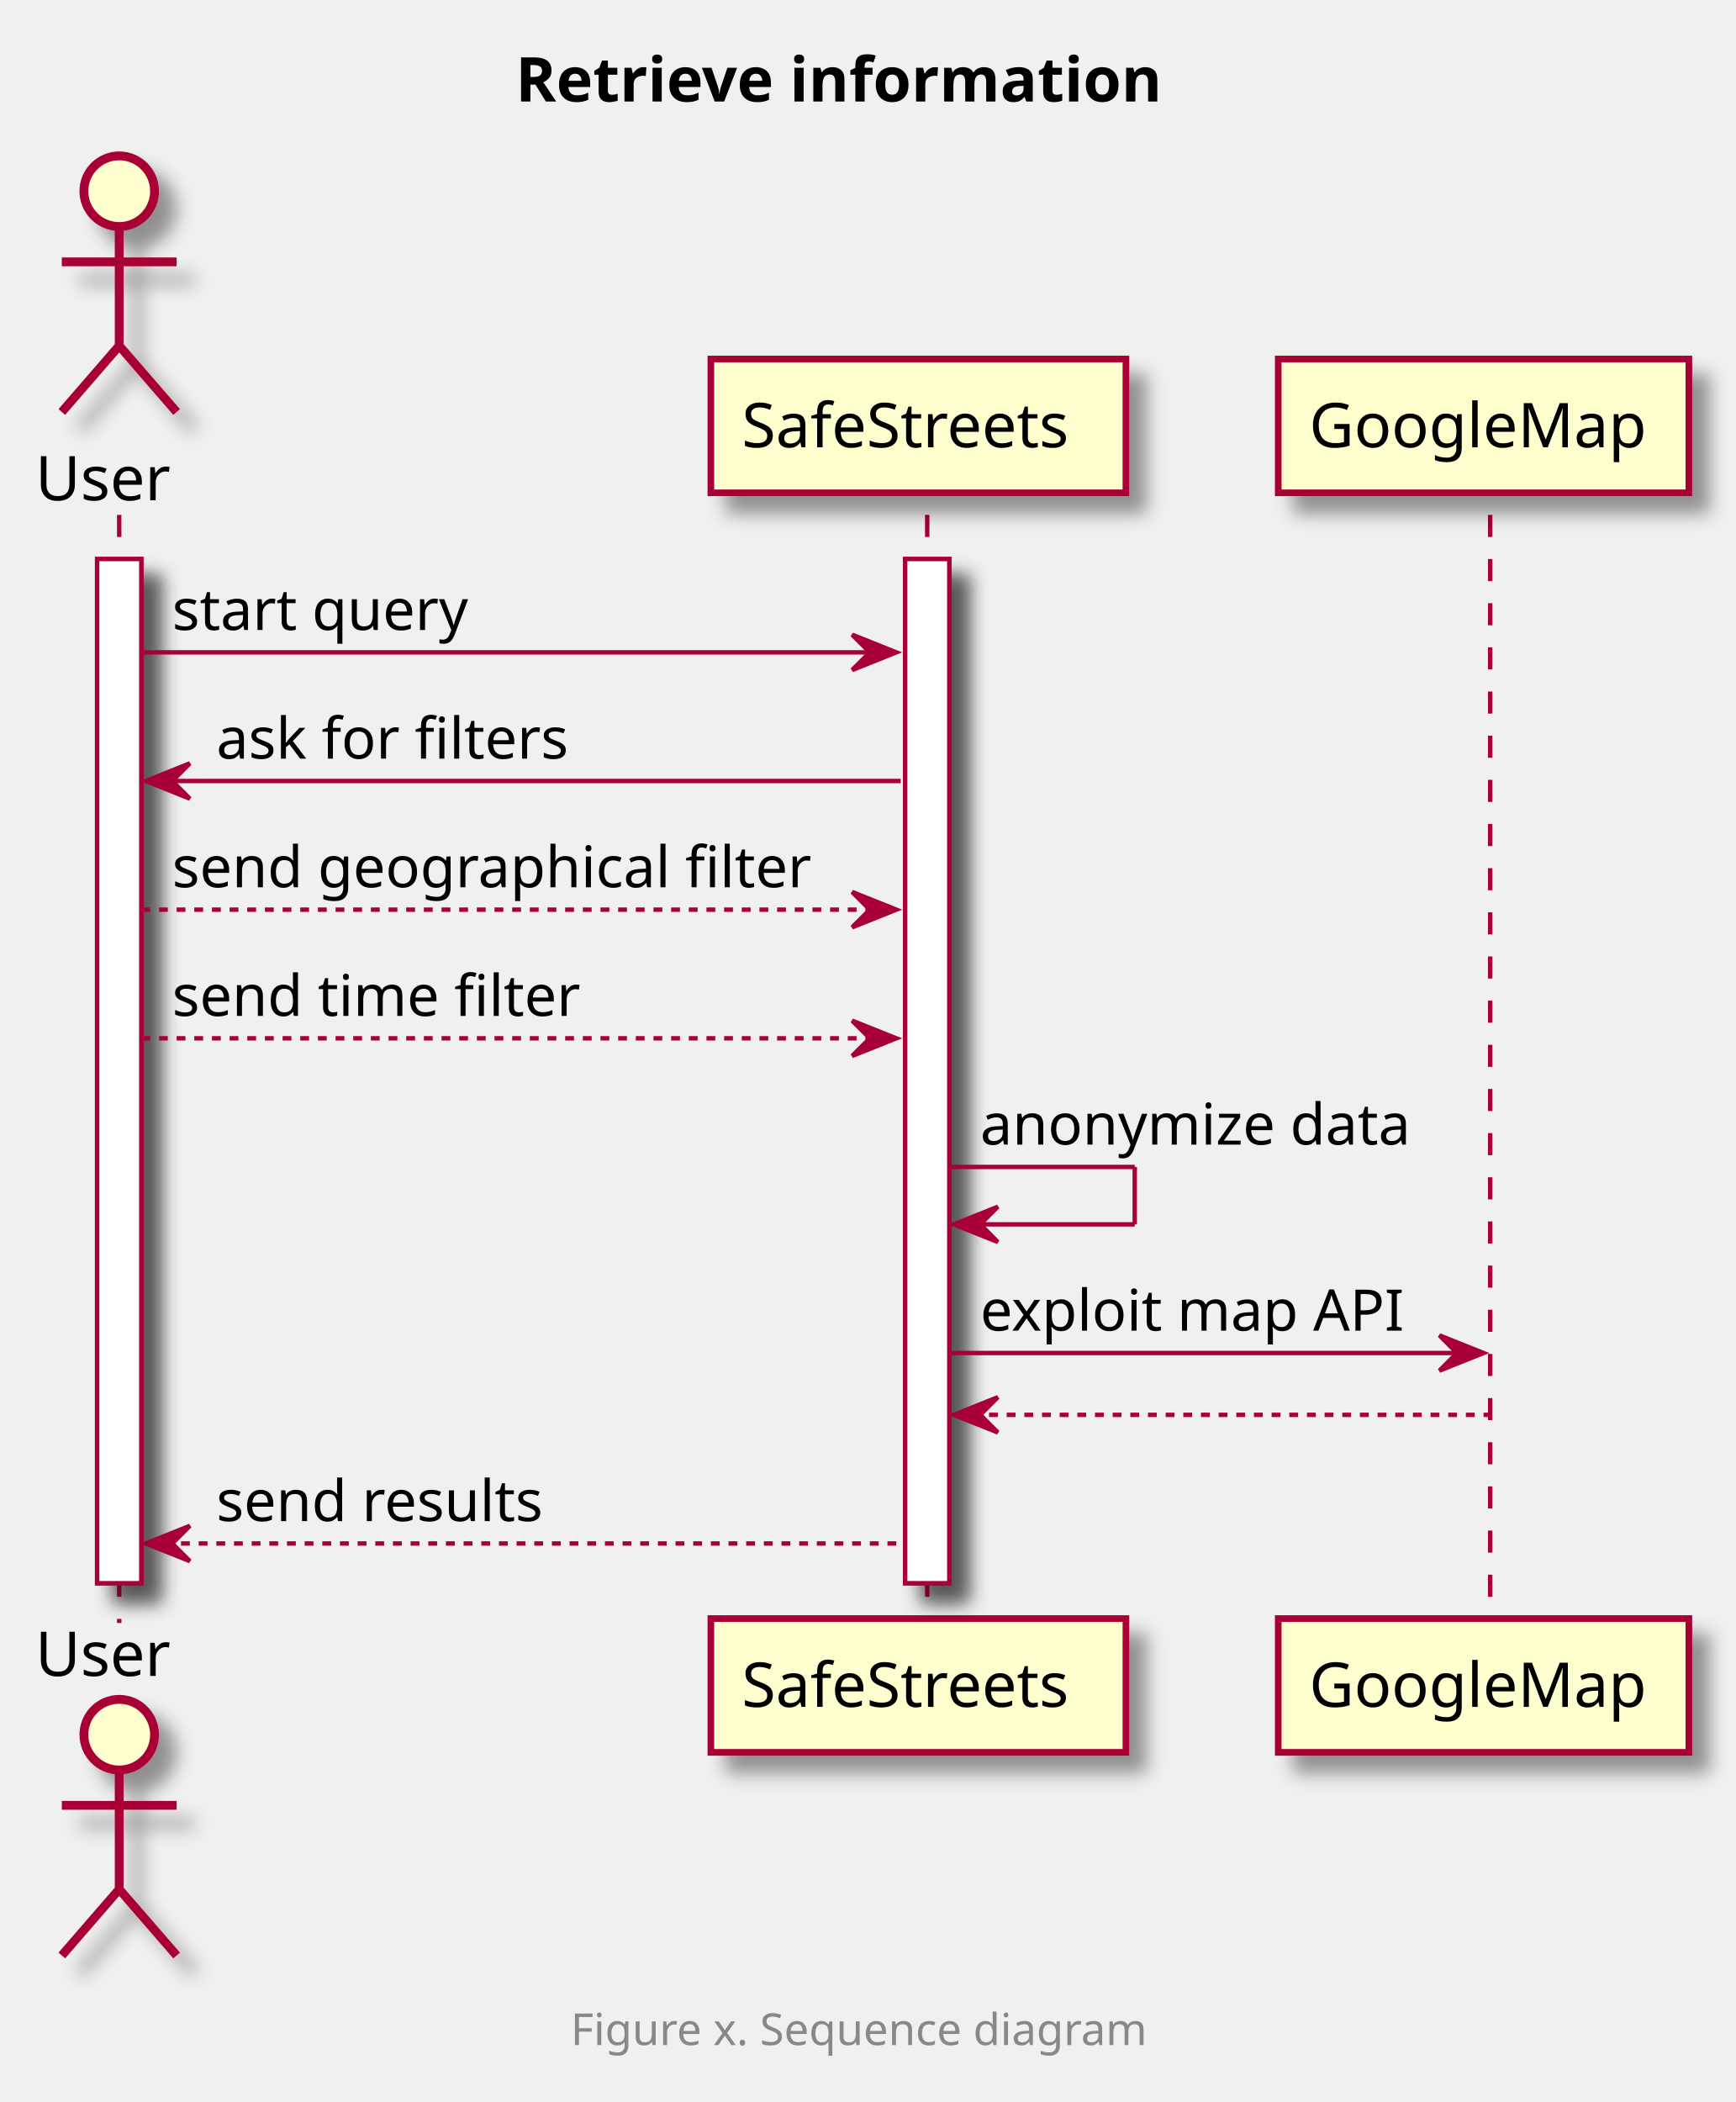
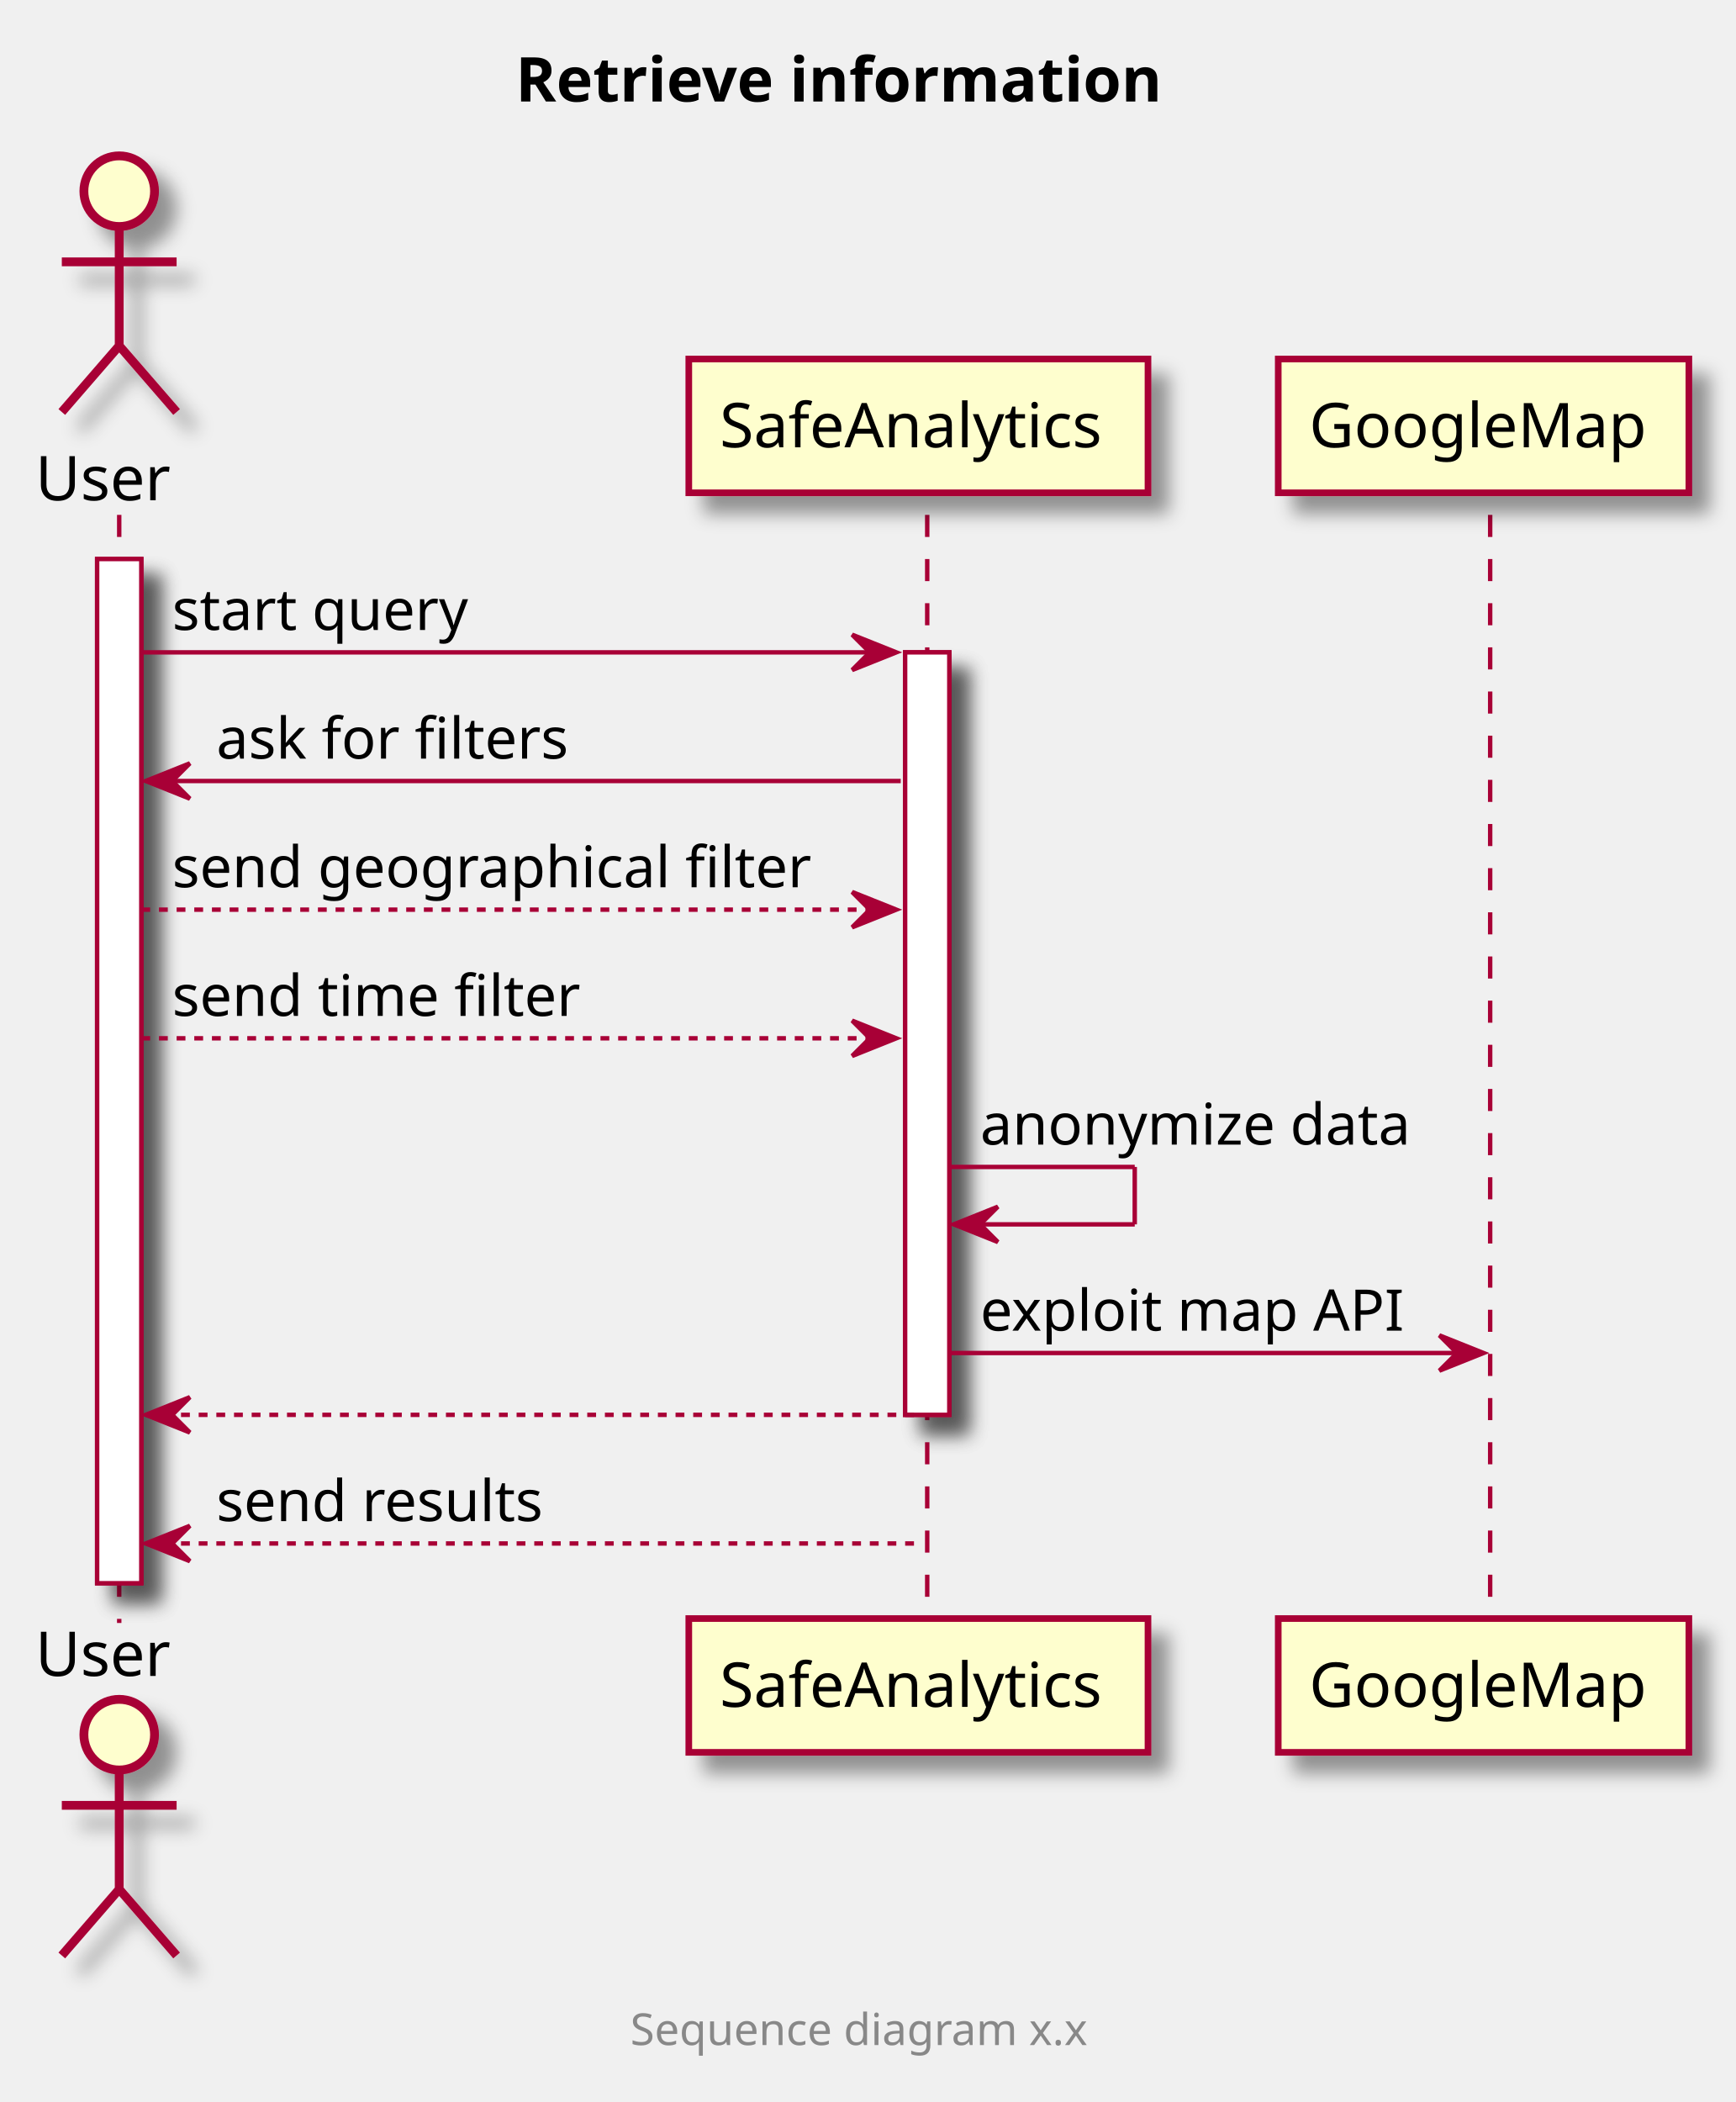
<svg xmlns="http://www.w3.org/2000/svg" contentScriptType="application/ecmascript" contentStyleType="text/css" height="476px" preserveAspectRatio="none" style="width:393px;height:476px;" version="1.1" viewBox="0 0 393 476" width="393px" zoomAndPan="magnify">
  <defs>
-     <filter height="300%" id="f1v1pxqf6dp1q8" width="300%" x="-1" y="-1">
+     <filter height="300%" id="ffikznxofji3c" width="300%" x="-1" y="-1">
      <feGaussianBlur result="blurOut" stdDeviation="2.0" />
      <feColorMatrix in="blurOut" result="blurOut2" type="matrix" values="0 0 0 0 0 0 0 0 0 0 0 0 0 0 0 0 0 0 .4 0" />
      <feOffset dx="4.0" dy="4.0" in="blurOut2" result="blurOut3" />
      <feBlend in="SourceGraphic" in2="blurOut3" mode="normal" />
    </filter>
  </defs>
  <g>
    <text fill="#000000" font-family="sans-serif" font-size="14" font-weight="bold" lengthAdjust="spacingAndGlyphs" textLength="161" x="116.75" y="22.995">Retrieve information</text>
-     <rect fill="#FFFFFF" filter="url(#f1v1pxqf6dp1q8)" height="231.93" style="stroke: #A80036; stroke-width: 1.0;" width="10" x="22" y="126.594" />
-     <rect fill="#FFFFFF" filter="url(#f1v1pxqf6dp1q8)" height="231.93" style="stroke: #A80036; stroke-width: 1.0;" width="10" x="205" y="126.594" />
+     <rect fill="#FFFFFF" filter="url(#ffikznxofji3c)" height="231.93" style="stroke: #A80036; stroke-width: 1.0;" width="10" x="22" y="126.594" />
+     <rect fill="#FFFFFF" filter="url(#ffikznxofji3c)" height="172.664" style="stroke: #A80036; stroke-width: 1.0;" width="10" x="205" y="147.727" />
    <line style="stroke: #A80036; stroke-width: 1.0; stroke-dasharray: 5.0,5.0;" x1="27" x2="27" y1="116.594" y2="367.523" />
    <line style="stroke: #A80036; stroke-width: 1.0; stroke-dasharray: 5.0,5.0;" x1="210" x2="210" y1="116.594" y2="367.523" />
    <line style="stroke: #A80036; stroke-width: 1.0; stroke-dasharray: 5.0,5.0;" x1="337.5" x2="337.5" y1="116.594" y2="367.523" />
    <text fill="#000000" font-family="sans-serif" font-size="14" lengthAdjust="spacingAndGlyphs" textLength="32" x="8" y="113.292">User</text>
-     <ellipse cx="27" cy="43.297" fill="#FEFECE" filter="url(#f1v1pxqf6dp1q8)" rx="8" ry="8" style="stroke: #A80036; stroke-width: 2.0;" />
-     <path d="M27,51.297 L27,78.297 M14,59.297 L40,59.297 M27,78.297 L14,93.297 M27,78.297 L40,93.297 " fill="none" filter="url(#f1v1pxqf6dp1q8)" style="stroke: #A80036; stroke-width: 2.0;" />
+     <ellipse cx="27" cy="43.297" fill="#FEFECE" filter="url(#ffikznxofji3c)" rx="8" ry="8" style="stroke: #A80036; stroke-width: 2.0;" />
+     <path d="M27,51.297 L27,78.297 M14,59.297 L40,59.297 M27,78.297 L14,93.297 M27,78.297 L40,93.297 " fill="none" filter="url(#ffikznxofji3c)" style="stroke: #A80036; stroke-width: 2.0;" />
    <text fill="#000000" font-family="sans-serif" font-size="14" lengthAdjust="spacingAndGlyphs" textLength="32" x="8" y="379.519">User</text>
-     <ellipse cx="27" cy="392.82" fill="#FEFECE" filter="url(#f1v1pxqf6dp1q8)" rx="8" ry="8" style="stroke: #A80036; stroke-width: 2.0;" />
-     <path d="M27,400.82 L27,427.82 M14,408.82 L40,408.82 M27,427.82 L14,442.82 M27,427.82 L40,442.82 " fill="none" filter="url(#f1v1pxqf6dp1q8)" style="stroke: #A80036; stroke-width: 2.0;" />
-     <rect fill="#FEFECE" filter="url(#f1v1pxqf6dp1q8)" height="30.297" style="stroke: #A80036; stroke-width: 1.5;" width="94" x="161" y="81.297" />
-     <text fill="#000000" font-family="sans-serif" font-size="14" lengthAdjust="spacingAndGlyphs" textLength="80" x="168" y="101.292">SafeStreets</text>
-     <rect fill="#FEFECE" filter="url(#f1v1pxqf6dp1q8)" height="30.297" style="stroke: #A80036; stroke-width: 1.5;" width="94" x="161" y="366.523" />
-     <text fill="#000000" font-family="sans-serif" font-size="14" lengthAdjust="spacingAndGlyphs" textLength="80" x="168" y="386.519">SafeStreets</text>
-     <rect fill="#FEFECE" filter="url(#f1v1pxqf6dp1q8)" height="30.297" style="stroke: #A80036; stroke-width: 1.5;" width="93" x="289.5" y="81.297" />
+     <ellipse cx="27" cy="392.82" fill="#FEFECE" filter="url(#ffikznxofji3c)" rx="8" ry="8" style="stroke: #A80036; stroke-width: 2.0;" />
+     <path d="M27,400.82 L27,427.82 M14,408.82 L40,408.82 M27,427.82 L14,442.82 M27,427.82 L40,442.82 " fill="none" filter="url(#ffikznxofji3c)" style="stroke: #A80036; stroke-width: 2.0;" />
+     <rect fill="#FEFECE" filter="url(#ffikznxofji3c)" height="30.297" style="stroke: #A80036; stroke-width: 1.5;" width="104" x="156" y="81.297" />
+     <text fill="#000000" font-family="sans-serif" font-size="14" lengthAdjust="spacingAndGlyphs" textLength="90" x="163" y="101.292">SafeAnalytics</text>
+     <rect fill="#FEFECE" filter="url(#ffikznxofji3c)" height="30.297" style="stroke: #A80036; stroke-width: 1.5;" width="104" x="156" y="366.523" />
+     <text fill="#000000" font-family="sans-serif" font-size="14" lengthAdjust="spacingAndGlyphs" textLength="90" x="163" y="386.519">SafeAnalytics</text>
+     <rect fill="#FEFECE" filter="url(#ffikznxofji3c)" height="30.297" style="stroke: #A80036; stroke-width: 1.5;" width="93" x="289.5" y="81.297" />
    <text fill="#000000" font-family="sans-serif" font-size="14" lengthAdjust="spacingAndGlyphs" textLength="79" x="296.5" y="101.292">GoogleMap</text>
-     <rect fill="#FEFECE" filter="url(#f1v1pxqf6dp1q8)" height="30.297" style="stroke: #A80036; stroke-width: 1.5;" width="93" x="289.5" y="366.523" />
+     <rect fill="#FEFECE" filter="url(#ffikznxofji3c)" height="30.297" style="stroke: #A80036; stroke-width: 1.5;" width="93" x="289.5" y="366.523" />
    <text fill="#000000" font-family="sans-serif" font-size="14" lengthAdjust="spacingAndGlyphs" textLength="79" x="296.5" y="386.519">GoogleMap</text>
-     <rect fill="#FFFFFF" filter="url(#f1v1pxqf6dp1q8)" height="231.93" style="stroke: #A80036; stroke-width: 1.0;" width="10" x="22" y="126.594" />
-     <rect fill="#FFFFFF" filter="url(#f1v1pxqf6dp1q8)" height="231.93" style="stroke: #A80036; stroke-width: 1.0;" width="10" x="205" y="126.594" />
+     <rect fill="#FFFFFF" filter="url(#ffikznxofji3c)" height="231.93" style="stroke: #A80036; stroke-width: 1.0;" width="10" x="22" y="126.594" />
+     <rect fill="#FFFFFF" filter="url(#ffikznxofji3c)" height="172.664" style="stroke: #A80036; stroke-width: 1.0;" width="10" x="205" y="147.727" />
    <polygon fill="#A80036" points="193,143.727,203,147.727,193,151.727,197,147.727" style="stroke: #A80036; stroke-width: 1.0;" />
    <line style="stroke: #A80036; stroke-width: 1.0;" x1="32" x2="199" y1="147.727" y2="147.727" />
    <text fill="#000000" font-family="sans-serif" font-size="13" lengthAdjust="spacingAndGlyphs" textLength="70" x="39" y="142.661">start query</text>
    <polygon fill="#A80036" points="43,172.859,33,176.859,43,180.859,39,176.859" style="stroke: #A80036; stroke-width: 1.0;" />
    <line style="stroke: #A80036; stroke-width: 1.0;" x1="37" x2="204" y1="176.859" y2="176.859" />
    <text fill="#000000" font-family="sans-serif" font-size="13" lengthAdjust="spacingAndGlyphs" textLength="82" x="49" y="171.793">ask for filters</text>
    <polygon fill="#A80036" points="193,201.992,203,205.992,193,209.992,197,205.992" style="stroke: #A80036; stroke-width: 1.0;" />
    <line style="stroke: #A80036; stroke-width: 1.0; stroke-dasharray: 2.0,2.0;" x1="32" x2="199" y1="205.992" y2="205.992" />
    <text fill="#000000" font-family="sans-serif" font-size="13" lengthAdjust="spacingAndGlyphs" textLength="149" x="39" y="200.926">send geographical filter</text>
    <polygon fill="#A80036" points="193,231.125,203,235.125,193,239.125,197,235.125" style="stroke: #A80036; stroke-width: 1.0;" />
    <line style="stroke: #A80036; stroke-width: 1.0; stroke-dasharray: 2.0,2.0;" x1="32" x2="199" y1="235.125" y2="235.125" />
    <text fill="#000000" font-family="sans-serif" font-size="13" lengthAdjust="spacingAndGlyphs" textLength="96" x="39" y="230.059">send time filter</text>
    <line style="stroke: #A80036; stroke-width: 1.0;" x1="215" x2="257" y1="264.258" y2="264.258" />
    <line style="stroke: #A80036; stroke-width: 1.0;" x1="257" x2="257" y1="264.258" y2="277.258" />
    <line style="stroke: #A80036; stroke-width: 1.0;" x1="216" x2="257" y1="277.258" y2="277.258" />
    <polygon fill="#A80036" points="226,273.258,216,277.258,226,281.258,222,277.258" style="stroke: #A80036; stroke-width: 1.0;" />
    <text fill="#000000" font-family="sans-serif" font-size="13" lengthAdjust="spacingAndGlyphs" textLength="103" x="222" y="259.192">anonymize data</text>
    <polygon fill="#A80036" points="326,302.391,336,306.391,326,310.391,330,306.391" style="stroke: #A80036; stroke-width: 1.0;" />
    <line style="stroke: #A80036; stroke-width: 1.0;" x1="215" x2="332" y1="306.391" y2="306.391" />
    <text fill="#000000" font-family="sans-serif" font-size="13" lengthAdjust="spacingAndGlyphs" textLength="99" x="222" y="301.325">exploit map API</text>
-     <polygon fill="#A80036" points="226,316.391,216,320.391,226,324.391,222,320.391" style="stroke: #A80036; stroke-width: 1.0;" />
-     <line style="stroke: #A80036; stroke-width: 1.0; stroke-dasharray: 2.0,2.0;" x1="220" x2="337" y1="320.391" y2="320.391" />
+     <polygon fill="#A80036" points="43,316.391,33,320.391,43,324.391,39,320.391" style="stroke: #A80036; stroke-width: 1.0;" />
+     <line style="stroke: #A80036; stroke-width: 1.0; stroke-dasharray: 2.0,2.0;" x1="37" x2="209" y1="320.391" y2="320.391" />
    <polygon fill="#A80036" points="43,345.523,33,349.523,43,353.523,39,349.523" style="stroke: #A80036; stroke-width: 1.0;" />
-     <line style="stroke: #A80036; stroke-width: 1.0; stroke-dasharray: 2.0,2.0;" x1="37" x2="204" y1="349.523" y2="349.523" />
+     <line style="stroke: #A80036; stroke-width: 1.0; stroke-dasharray: 2.0,2.0;" x1="37" x2="209" y1="349.523" y2="349.523" />
    <text fill="#000000" font-family="sans-serif" font-size="13" lengthAdjust="spacingAndGlyphs" textLength="78" x="49" y="344.457">send results</text>
-     <text fill="#888888" font-family="sans-serif" font-size="10" lengthAdjust="spacingAndGlyphs" textLength="136" x="129.25" y="463.103">Figure x. Sequence diagram</text>
+     <text fill="#888888" font-family="sans-serif" font-size="10" lengthAdjust="spacingAndGlyphs" textLength="109" x="142.75" y="463.103">Sequence diagram x.x</text>
  </g>
</svg>
